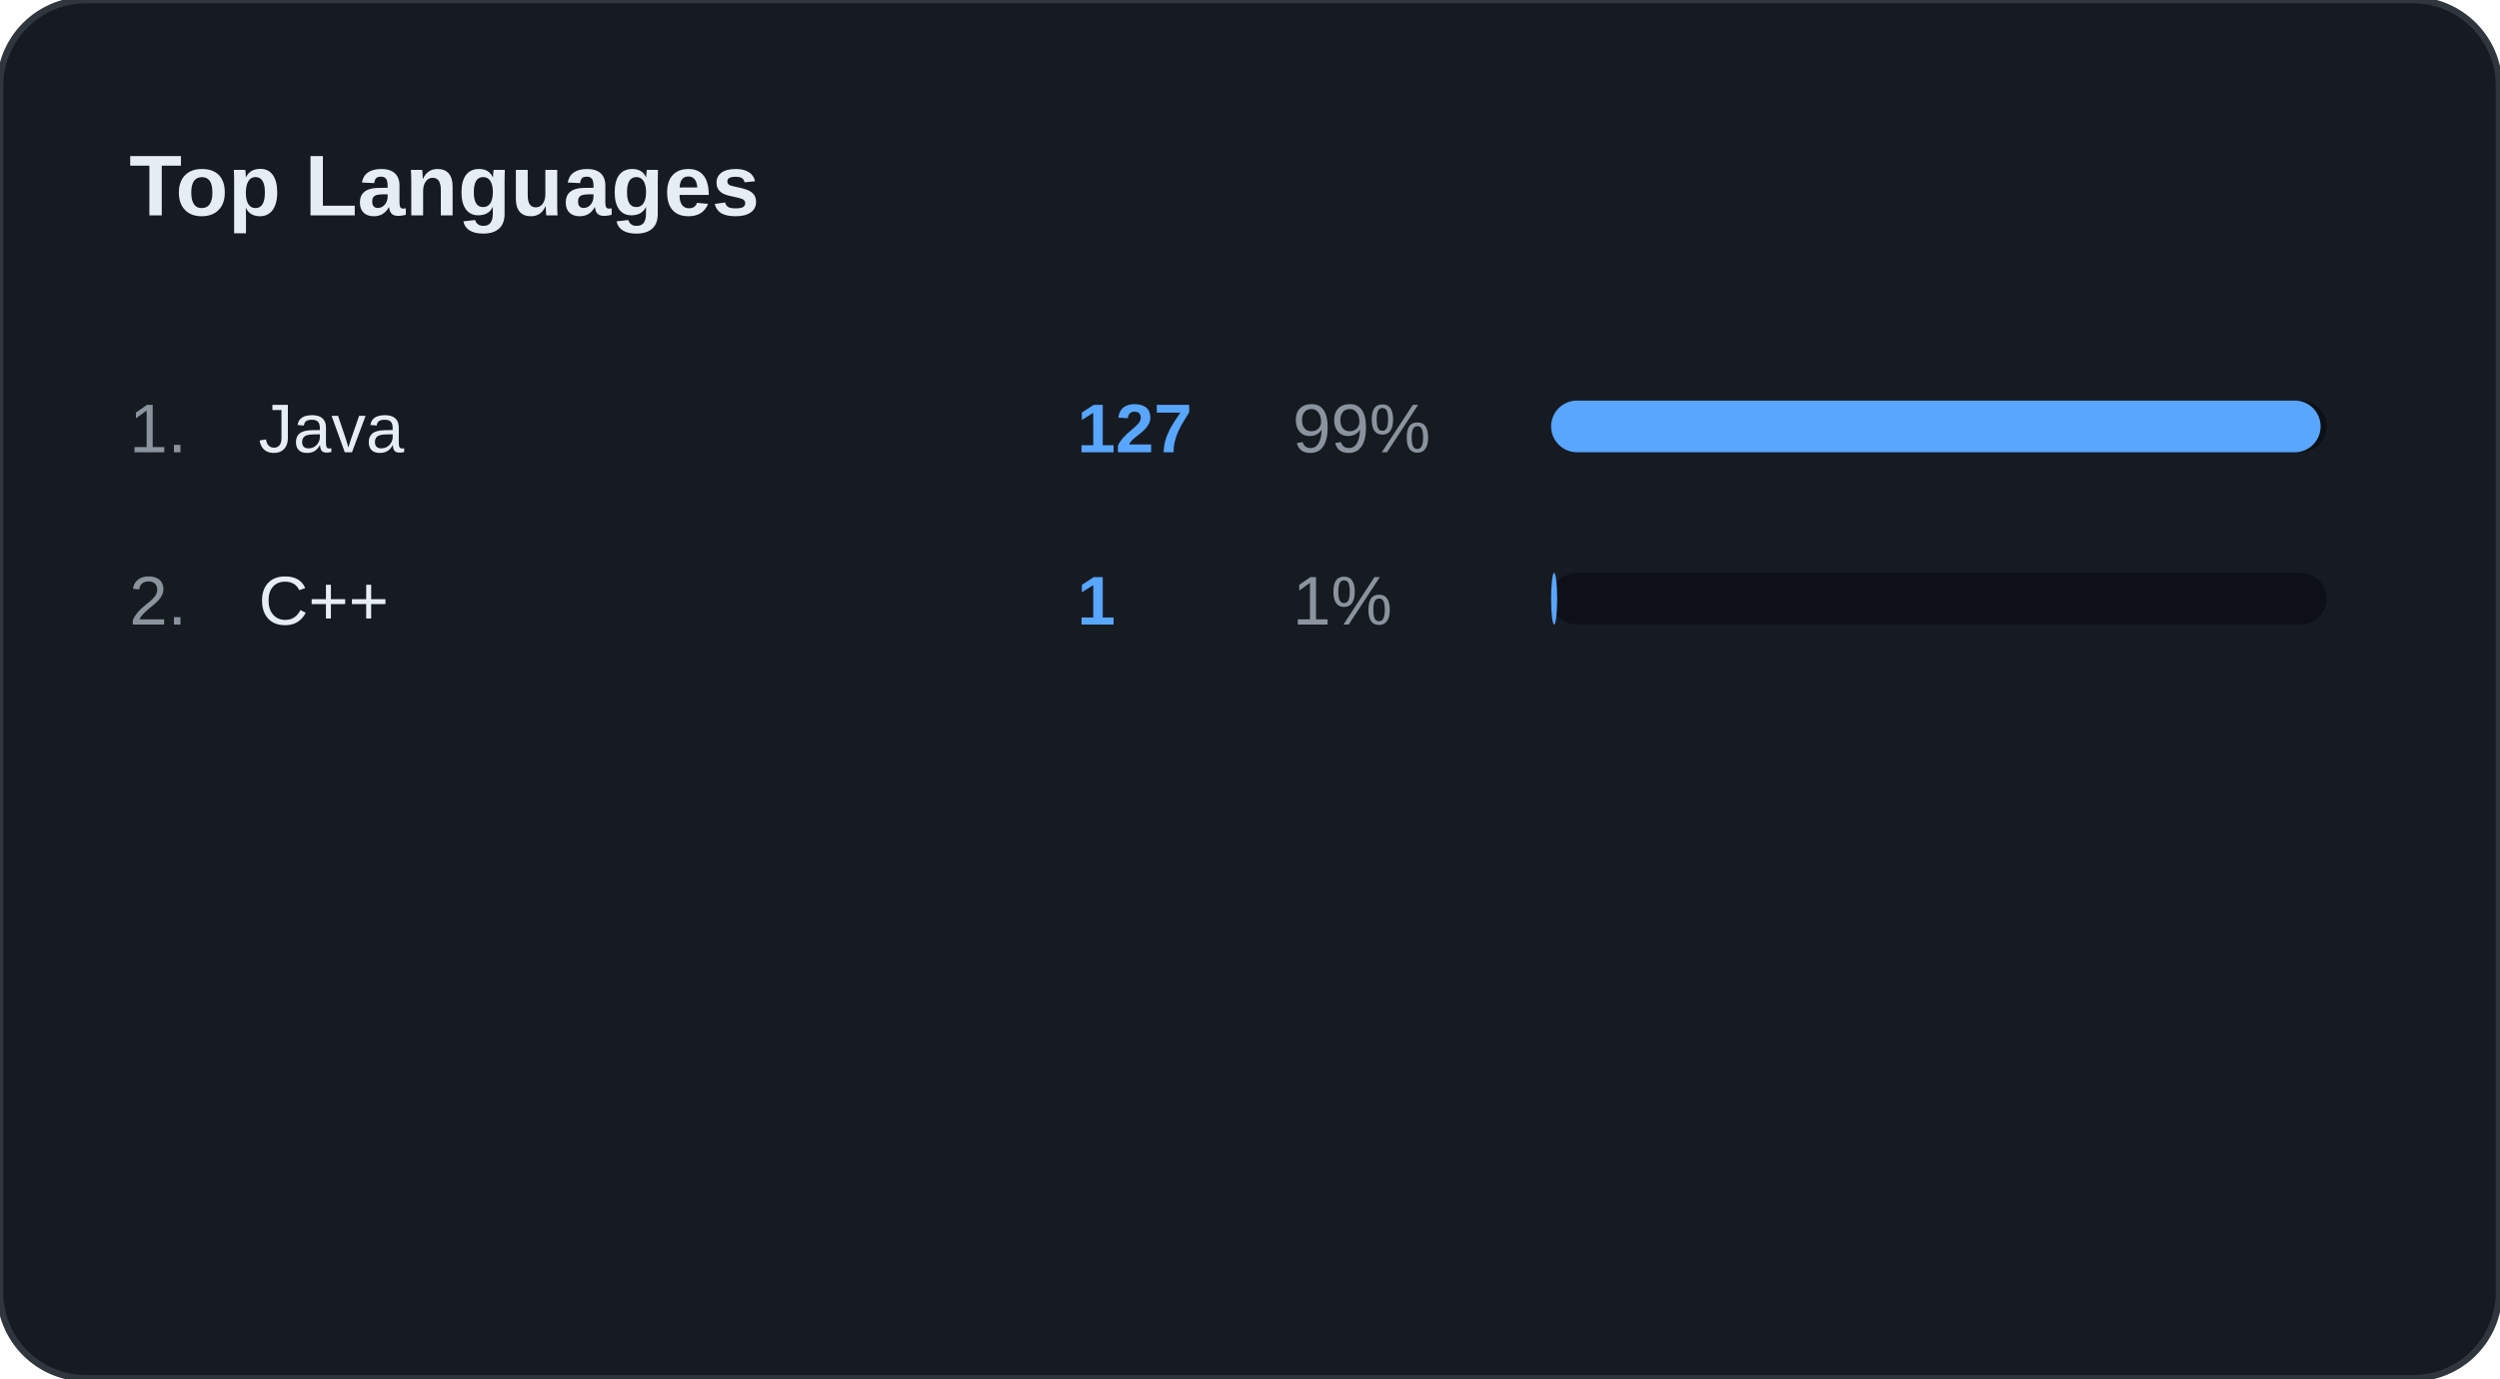
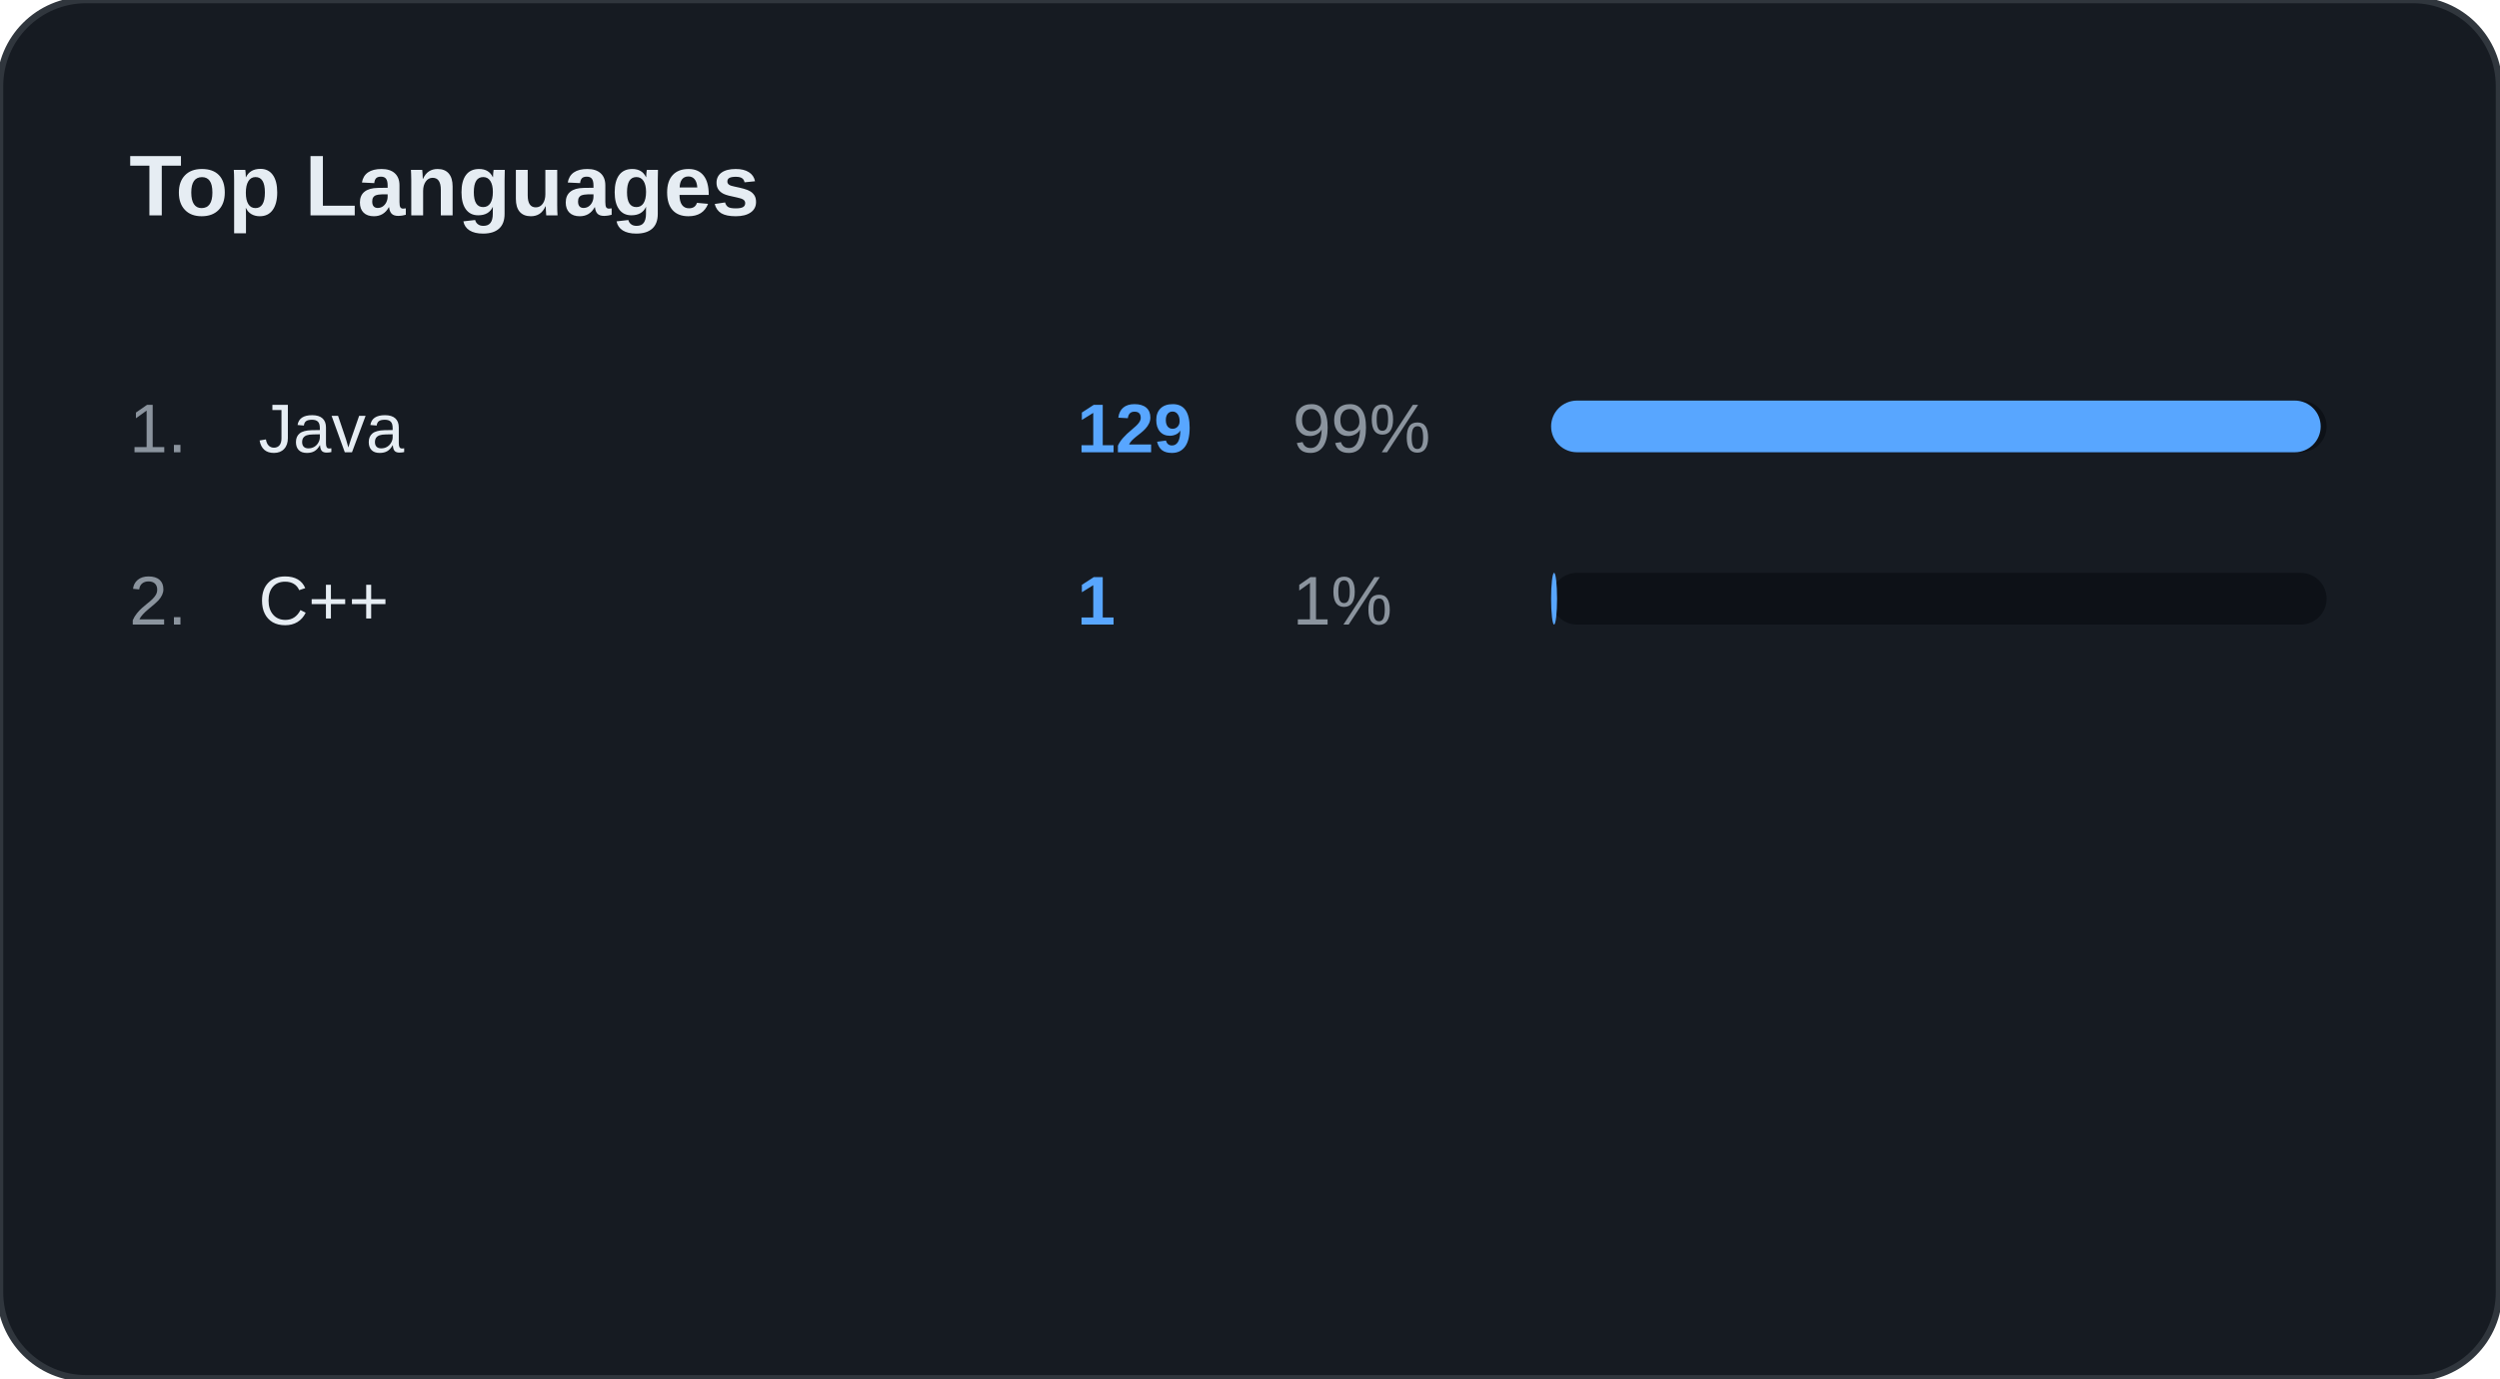
<svg xmlns="http://www.w3.org/2000/svg" width="100%" viewBox="0 0 580 320" preserveAspectRatio="xMidYMid meet">
  <rect width="580" height="320" rx="20" fill="#161B22" stroke="#30363D" stroke-width="1.5" />
  <text x="30" y="50" font-family="Segoe UI, Arial, sans-serif" font-size="20" font-weight="bold" fill="#E6EDF3">Top Languages</text>
  <text x="30" y="105" font-family="Segoe UI, Arial, sans-serif" font-size="16" fill="#8B949E">1.</text>
  <text x="60" y="105" font-family="Segoe UI, Arial, sans-serif" font-size="16" fill="#E6EDF3">Java</text>
-   <text x="250" y="105" font-family="Segoe UI, Arial, sans-serif" font-size="16" font-weight="bold" fill="#58A6FF">127</text>
+   <text x="250" y="105" font-family="Segoe UI, Arial, sans-serif" font-size="16" font-weight="bold" fill="#58A6FF">129</text>
  <text x="300" y="105" font-family="Segoe UI, Arial, sans-serif" font-size="16" fill="#8B949E">99%</text>
  <rect x="360" y="93" width="180" height="12" rx="6" fill="#0D1117" />
-   <rect x="360" y="93" width="178.594" height="12" rx="6" fill="#58A6FF" />
+   <rect x="360" y="93" width="178.615" height="12" rx="6" fill="#58A6FF" />
  <text x="30" y="145" font-family="Segoe UI, Arial, sans-serif" font-size="16" fill="#8B949E">2.</text>
  <text x="60" y="145" font-family="Segoe UI, Arial, sans-serif" font-size="16" fill="#E6EDF3">C++</text>
  <text x="250" y="145" font-family="Segoe UI, Arial, sans-serif" font-size="16" font-weight="bold" fill="#58A6FF">1</text>
  <text x="300" y="145" font-family="Segoe UI, Arial, sans-serif" font-size="16" fill="#8B949E">1%</text>
  <rect x="360" y="133" width="180" height="12" rx="6" fill="#0D1117" />
-   <rect x="360" y="133" width="1.406" height="12" rx="6" fill="#58A6FF" />
+   <rect x="360" y="133" width="1.385" height="12" rx="6" fill="#58A6FF" />
</svg>
